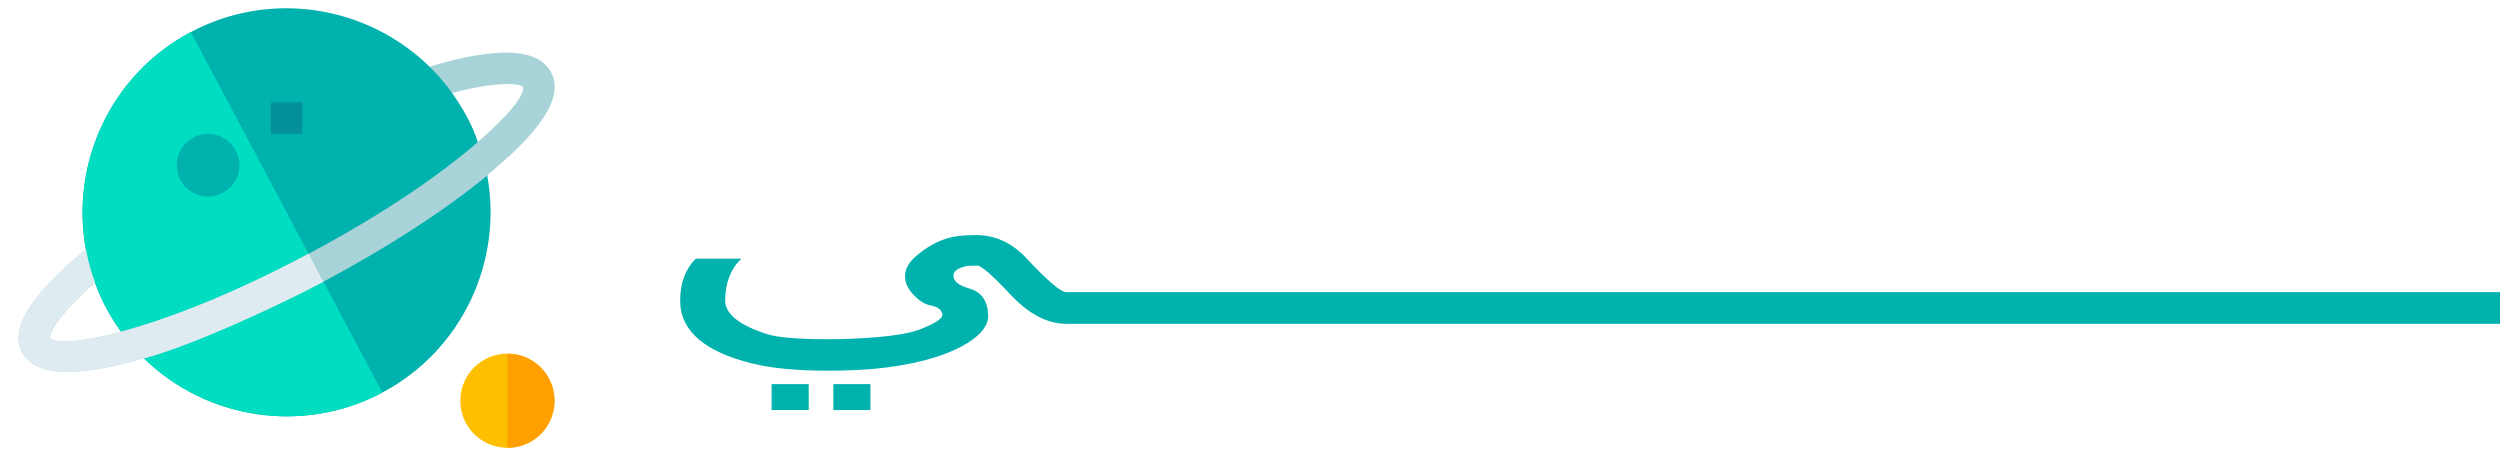
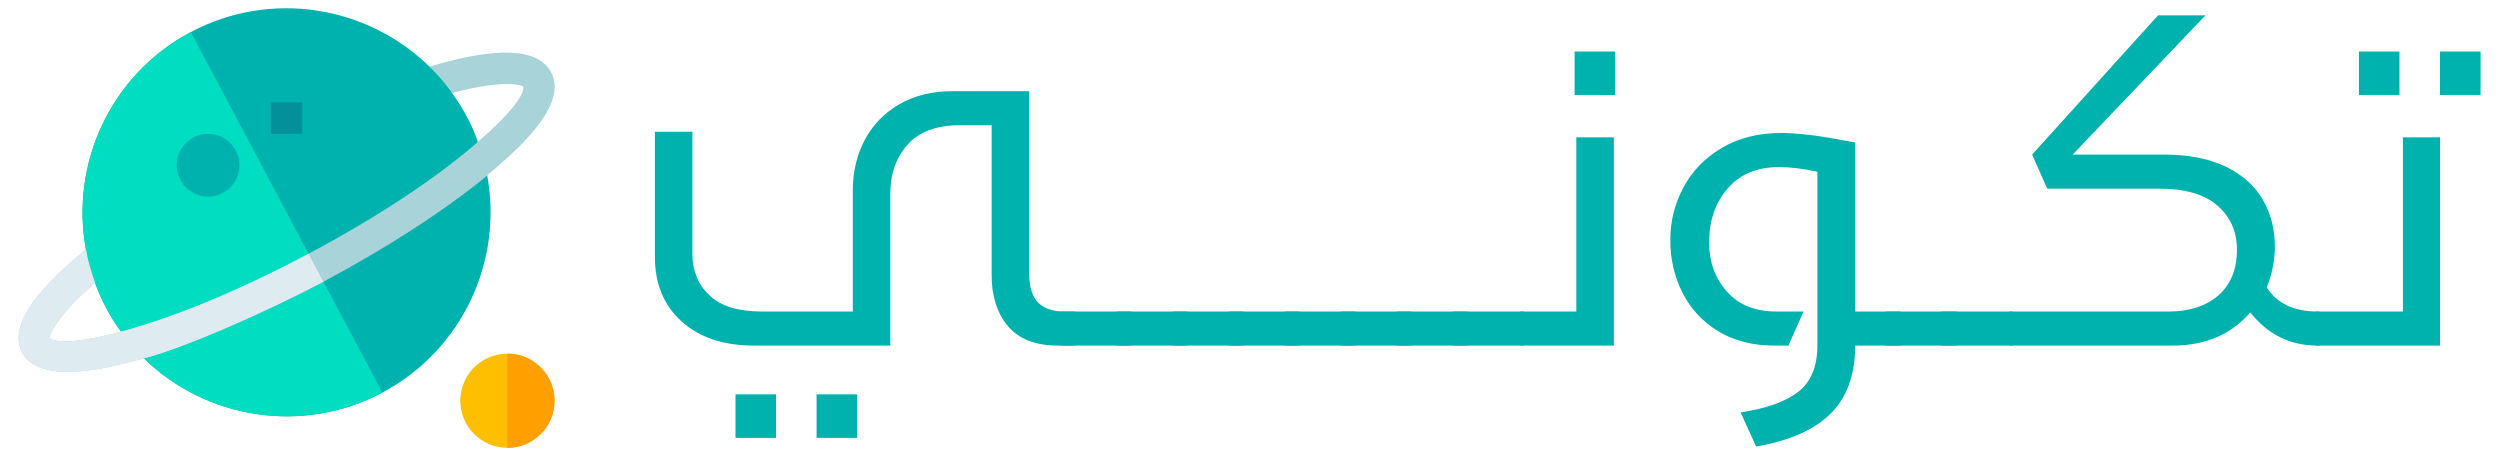
- <svg xmlns="http://www.w3.org/2000/svg" xml:space="preserve" enable-background="new 0 0 165 29.875" viewBox="0 0 165 29.875" height="29.875px" width="165px" y="0px" x="0px" id="Layer_1" version="1.1">
-   <defs id="defs37" />
-   <path id="path18" d="M25.235,25.91c-5.265,2.797-11.668,1.742-15.752-2.278c-0.538-0.521-1.036-1.101-1.492-1.743  c-0.352-0.476-0.684-0.993-0.974-1.554c-0.291-0.537-0.539-1.099-0.746-1.679c-0.186-0.517-2.493,1.058-2.62,0.539  c0-0.269,2.018-2.467,2.018-2.735C4.635,10.842,7.267,4.937,12.593,2.117c5.305-2.818,11.668-1.719,15.752,2.281  c0.247,0.228,2.549,0.497,2.796,0.746c0.27,0.31-1.553,0.642-1.304,0.994c0.352,0.497,0.684,1.017,0.974,1.554  c0.29,0.539,0.538,1.098,0.725,1.679c0.29,0.727,0.498,1.451,0.622,2.199v0.02C33.193,17.205,30.54,23.091,25.235,25.91z" fill="#00B2AD" />
-   <path id="path20" d="M25.235,25.91c-5.265,2.797-11.668,1.742-15.752-2.278c-0.538-0.521-1.036-1.101-1.492-1.743  c-0.352-0.476-0.684-0.993-0.974-1.554c-0.291-0.537-0.539-1.099-0.746-1.679c-0.186-0.517-2.493,1.058-2.62,0.539  c0-0.269,2.018-2.467,2.018-2.735C4.635,10.842,7.267,4.937,12.593,2.117L25.235,25.91z" fill="#00DDC1" />
-   <path id="path22" d="M13.732,12.978c-1.143,0-2.072-0.93-2.072-2.072c0-1.144,0.93-2.071,2.072-2.071  c1.142,0,2.073,0.928,2.073,2.071C15.806,12.048,14.875,12.978,13.732,12.978z" fill="#00B2AD" />
-   <path id="path24" d="M17.877,6.761h2.072v2.073h-2.072V6.761z" fill="#04909B" />
-   <path id="path26" d="M32.157,11.57v0.02c-2.778,2.279-6.57,4.745-10.819,7.005c-3.273,1.74-9.388,4.538-12.413,5.202  c-2.281,0.622-6.349,1.533-7.468-0.539c-0.829-1.595,0.586-3.813,4.213-6.798c0.125,0.745,0.333,1.472,0.602,2.196  c-2.507,2.197-3.033,3.379-2.97,3.647c0.351,0.374,2.058,0.311,4.69-0.415c2.963-0.786,7.233-2.402,12.372-5.139  c5.141-2.736,8.85-5.347,11.171-7.379c2.073-1.782,3.115-3.129,2.992-3.646c-0.165-0.167-1.478-0.436-4.69,0.414  c-0.458-0.641-0.955-1.221-1.492-1.74c4.496-1.346,7.176-1.223,8.026,0.372C37.552,6.969,34.063,9.952,32.157,11.57z" fill="#A8D3D8" />
-   <path id="path28" d="M21.338,18.595c-3.273,1.74-9.388,4.538-12.413,5.202c-2.281,0.622-6.349,1.533-7.468-0.539  c-0.829-1.595,0.586-3.813,4.213-6.798c0.125,0.745,0.333,1.472,0.602,2.196c-2.507,2.197-3.033,3.379-2.97,3.647  c0.351,0.374,2.058,0.311,4.69-0.415c2.963-0.786,7.233-2.402,12.372-5.139L21.338,18.595z" fill="#DEECF1" />
-   <path id="path30" d="M33.49,23.341c-1.72,0-3.108,1.389-3.108,3.108s1.388,3.107,3.108,3.107c1.72,0,3.108-1.388,3.108-3.107  S35.21,23.341,33.49,23.341z" fill="#FDBF00" />
-   <path id="path32" d="M36.598,26.449c0,1.72-1.388,3.107-3.108,3.107v-6.216C35.21,23.341,36.598,24.729,36.598,26.449z" fill="#FF9F00" />
-   <text transform="scale(1.195859,0.8362187)" id="text848" y="25.554" x="35.774" style="font-style:normal;font-variant:normal;font-weight:normal;font-stretch:normal;font-size:27.905px;line-height:1.25;font-family:Pistoletto;-inkscape-font-specification:Pistoletto;letter-spacing:0px;word-spacing:0px;fill:#00b2ad;fill-opacity:1;stroke:none;stroke-width:1;" xml:space="preserve">
-     <tspan style="font-style:normal;font-variant:normal;font-weight:normal;font-stretch:normal;font-family:RAOOF;-inkscape-font-specification:RAOOF;stroke-width:1;fill:#00b2ad;fill-opacity:1;" y="25.554" x="35.774" id="tspan846">تـكــو يــنـــــــــــــي</tspan>
-   </text>
+ <svg xmlns="http://www.w3.org/2000/svg" version="1.1" id="Layer_1" x="0px" y="0px" width="165px" height="29.875px" viewBox="0 0 165 29.875" enable-background="new 0 0 165 29.875" xml:space="preserve">
+   <path fill="#00B2AD" d="M25.235,25.91c-5.265,2.797-11.668,1.742-15.752-2.278c-0.538-0.521-1.036-1.101-1.492-1.743  c-0.352-0.476-0.684-0.992-0.974-1.554c-0.291-0.537-0.539-1.099-0.746-1.679c-0.186-0.518-2.493,1.058-2.62,0.539  c0-0.27,2.018-2.467,2.018-2.735C4.635,10.842,7.267,4.937,12.593,2.117c5.305-2.818,11.668-1.719,15.752,2.281  c0.247,0.228,2.549,0.497,2.796,0.746c0.27,0.31-1.553,0.642-1.304,0.994c0.352,0.497,0.684,1.017,0.974,1.554  c0.29,0.539,0.538,1.098,0.725,1.679c0.29,0.727,0.498,1.451,0.622,2.199v0.02C33.193,17.205,30.54,23.091,25.235,25.91z" />
+   <path fill="#00DDC1" d="M25.235,25.91c-5.265,2.797-11.668,1.742-15.752-2.278c-0.538-0.521-1.036-1.101-1.492-1.743  c-0.352-0.476-0.684-0.992-0.974-1.554c-0.291-0.537-0.539-1.099-0.746-1.679c-0.186-0.518-2.493,1.058-2.62,0.539  c0-0.27,2.018-2.467,2.018-2.735C4.635,10.842,7.267,4.937,12.593,2.117L25.235,25.91z" />
+   <path fill="#00B2AD" d="M13.732,12.978c-1.143,0-2.072-0.93-2.072-2.072c0-1.144,0.93-2.071,2.072-2.071s2.073,0.928,2.073,2.071  C15.806,12.048,14.875,12.978,13.732,12.978z" />
+   <path fill="#04909B" d="M17.877,6.761h2.072v2.073h-2.072V6.761z" />
+   <path fill="#A8D3D8" d="M32.157,11.57v0.02c-2.778,2.279-6.57,4.745-10.819,7.006c-3.273,1.739-9.388,4.537-12.413,5.201  c-2.281,0.622-6.349,1.533-7.468-0.539c-0.829-1.595,0.586-3.813,4.213-6.798c0.125,0.745,0.333,1.472,0.602,2.196  c-2.507,2.197-3.033,3.379-2.97,3.646c0.351,0.374,2.058,0.312,4.69-0.414c2.963-0.787,7.233-2.402,12.372-5.14  c5.141-2.736,8.85-5.347,11.171-7.379c2.073-1.782,3.115-3.129,2.992-3.646c-0.165-0.167-1.478-0.436-4.69,0.414  c-0.458-0.641-0.955-1.221-1.492-1.74c4.496-1.346,7.176-1.223,8.026,0.372C37.552,6.969,34.063,9.952,32.157,11.57z" />
+   <path fill="#DEECF1" d="M21.338,18.596c-3.273,1.739-9.388,4.537-12.413,5.201c-2.281,0.622-6.349,1.533-7.468-0.539  c-0.829-1.595,0.586-3.813,4.213-6.798c0.125,0.745,0.333,1.472,0.602,2.196c-2.507,2.197-3.033,3.379-2.97,3.646  c0.351,0.374,2.058,0.312,4.69-0.414c2.963-0.787,7.233-2.402,12.372-5.14L21.338,18.596z" />
+   <path fill="#FDBF00" d="M33.49,23.341c-1.72,0-3.108,1.39-3.108,3.108s1.388,3.107,3.108,3.107c1.72,0,3.108-1.389,3.108-3.107  S35.21,23.341,33.49,23.341z" />
+   <path fill="#FF9F00" d="M36.598,26.449c0,1.72-1.388,3.107-3.108,3.107V23.34C35.21,23.341,36.598,24.729,36.598,26.449z" />
+   <g>
+     <path fill="#00B2AD" d="M68.508,19.963c0.389,0.398,0.982,0.598,1.779,0.598h0.569c0.114,0,0.189,0.033,0.228,0.1   s0.057,0.128,0.057,0.185v1.68c0,0.057-0.019,0.118-0.057,0.185s-0.114,0.1-0.228,0.1h-1.024c-1.48,0-2.581-0.427-3.301-1.28   c-0.722-0.854-1.082-1.974-1.082-3.358V8.266h-2.106c-1.537,0-2.685,0.427-3.444,1.281c-0.759,0.854-1.138,1.926-1.138,3.216   v10.046h-8.993c-2.011,0-3.605-0.53-4.781-1.594c-1.177-1.063-1.765-2.485-1.765-4.269V8.693h2.476v8.054   c0,1.12,0.375,2.035,1.124,2.746c0.75,0.712,1.902,1.067,3.458,1.067h6.005v-7.997c0-1.233,0.266-2.348,0.797-3.344   c0.531-0.996,1.295-1.779,2.291-2.348s2.158-0.854,3.486-0.854h5.065v11.981C67.924,18.91,68.119,19.564,68.508,19.963z    M48.543,28.899v-2.875h2.675v2.875H48.543z M53.894,28.899v-2.875h2.675v2.875H53.894z" />
+     <path fill="#00B2AD" d="M74.783,20.66c0.038,0.066,0.057,0.128,0.057,0.185v1.68c0,0.057-0.019,0.118-0.057,0.185   s-0.114,0.1-0.228,0.1h-4.439c-0.114,0-0.189-0.033-0.228-0.1c-0.038-0.066-0.057-0.128-0.057-0.185v-1.68   c0-0.057,0.019-0.118,0.057-0.185c0.039-0.066,0.114-0.1,0.228-0.1h4.439C74.669,20.561,74.745,20.594,74.783,20.66z" />
+     <path fill="#00B2AD" d="M78.482,20.66c0.038,0.066,0.057,0.128,0.057,0.185v1.68c0,0.057-0.019,0.118-0.057,0.185   s-0.114,0.1-0.228,0.1h-4.439c-0.114,0-0.189-0.033-0.228-0.1c-0.038-0.066-0.057-0.128-0.057-0.185v-1.68   c0-0.057,0.019-0.118,0.057-0.185c0.039-0.066,0.114-0.1,0.228-0.1h4.439C78.369,20.561,78.444,20.594,78.482,20.66z" />
+     <path fill="#00B2AD" d="M82.182,20.66c0.038,0.066,0.057,0.128,0.057,0.185v1.68c0,0.057-0.019,0.118-0.057,0.185   s-0.114,0.1-0.228,0.1h-4.439c-0.114,0-0.189-0.033-0.228-0.1c-0.038-0.066-0.057-0.128-0.057-0.185v-1.68   c0-0.057,0.019-0.118,0.057-0.185c0.039-0.066,0.114-0.1,0.228-0.1h4.439C82.068,20.561,82.144,20.594,82.182,20.66z" />
+     <path fill="#00B2AD" d="M85.882,20.66c0.037,0.066,0.057,0.128,0.057,0.185v1.68c0,0.057-0.02,0.118-0.057,0.185   c-0.039,0.066-0.114,0.1-0.228,0.1h-4.44c-0.114,0-0.189-0.033-0.228-0.1c-0.038-0.066-0.057-0.128-0.057-0.185v-1.68   c0-0.057,0.019-0.118,0.057-0.185c0.039-0.066,0.114-0.1,0.228-0.1h4.44C85.768,20.561,85.843,20.594,85.882,20.66z" />
+     <path fill="#00B2AD" d="M89.581,20.66c0.037,0.066,0.057,0.128,0.057,0.185v1.68c0,0.057-0.02,0.118-0.057,0.185   c-0.039,0.066-0.114,0.1-0.228,0.1h-4.44c-0.113,0-0.189-0.033-0.228-0.1s-0.057-0.128-0.057-0.185v-1.68   c0-0.057,0.019-0.118,0.057-0.185s0.114-0.1,0.228-0.1h4.44C89.467,20.561,89.542,20.594,89.581,20.66z" />
+     <path fill="#00B2AD" d="M93.28,20.66c0.037,0.066,0.057,0.128,0.057,0.185v1.68c0,0.057-0.02,0.118-0.057,0.185   c-0.039,0.066-0.114,0.1-0.228,0.1h-4.44c-0.113,0-0.189-0.033-0.228-0.1s-0.057-0.128-0.057-0.185v-1.68   c0-0.057,0.019-0.118,0.057-0.185s0.114-0.1,0.228-0.1h4.44C93.166,20.561,93.241,20.594,93.28,20.66z" />
+     <path fill="#00B2AD" d="M96.98,20.66c0.037,0.066,0.057,0.128,0.057,0.185v1.68c0,0.057-0.02,0.118-0.057,0.185   c-0.039,0.066-0.114,0.1-0.228,0.1h-4.44c-0.113,0-0.189-0.033-0.228-0.1s-0.057-0.128-0.057-0.185v-1.68   c0-0.057,0.019-0.118,0.057-0.185s0.114-0.1,0.228-0.1h4.44C96.866,20.561,96.941,20.594,96.98,20.66z" />
+     <path fill="#00B2AD" d="M100.68,20.66c0.037,0.066,0.057,0.128,0.057,0.185v1.68c0,0.057-0.02,0.118-0.057,0.185   c-0.039,0.066-0.114,0.1-0.228,0.1h-4.44c-0.113,0-0.189-0.033-0.228-0.1s-0.057-0.128-0.057-0.185v-1.68   c0-0.057,0.019-0.118,0.057-0.185s0.114-0.1,0.228-0.1h4.44C100.565,20.561,100.641,20.594,100.68,20.66z" />
+     <path fill="#00B2AD" d="M100.451,22.809c-0.114,0-0.189-0.038-0.228-0.113c-0.038-0.076-0.057-0.133-0.057-0.171v-1.68   c0-0.057,0.019-0.118,0.057-0.185s0.113-0.1,0.228-0.1h3.586V9.063h2.476v13.746H100.451z M103.923,6.274V3.399h2.676v2.875   H103.923z" />
+     <path fill="#00B2AD" d="M125.553,20.66c0.037,0.066,0.057,0.128,0.057,0.185v1.68c0,0.057-0.02,0.118-0.057,0.185   c-0.039,0.066-0.114,0.1-0.229,0.1h-2.874c-0.019,1.974-0.579,3.486-1.679,4.539c-1.101,1.054-2.723,1.76-4.867,2.121l-1.024-2.249   c1.727-0.266,3.003-0.726,3.828-1.38s1.238-1.665,1.238-3.031V11.34c-0.931-0.208-1.774-0.313-2.533-0.313   c-1.442,0-2.571,0.469-3.387,1.409c-0.816,0.939-1.224,2.13-1.224,3.571c0,1.271,0.389,2.348,1.167,3.23   c0.777,0.882,1.868,1.323,3.272,1.323h1.793l-0.996,2.248H117.1c-1.423,0-2.651-0.313-3.686-0.938   c-1.034-0.627-1.821-1.471-2.361-2.533c-0.541-1.063-0.812-2.229-0.812-3.501c0-1.233,0.289-2.39,0.868-3.472   c0.578-1.082,1.423-1.95,2.532-2.604c1.11-0.655,2.415-0.982,3.914-0.982c1.062,0,2.428,0.162,4.098,0.484   c0.133,0.019,0.398,0.067,0.797,0.142v11.156h2.874C125.438,20.561,125.514,20.594,125.553,20.66z" />
+     <path fill="#00B2AD" d="M129.252,20.66c0.037,0.066,0.057,0.128,0.057,0.185v1.68c0,0.057-0.02,0.118-0.057,0.185   c-0.039,0.066-0.114,0.1-0.228,0.1h-4.44c-0.113,0-0.189-0.033-0.228-0.1s-0.057-0.128-0.057-0.185v-1.68   c0-0.057,0.019-0.118,0.057-0.185s0.114-0.1,0.228-0.1h4.44C129.138,20.561,129.213,20.594,129.252,20.66z" />
+     <path fill="#00B2AD" d="M132.951,20.66c0.037,0.066,0.057,0.128,0.057,0.185v1.68c0,0.057-0.02,0.118-0.057,0.185   c-0.039,0.066-0.114,0.1-0.228,0.1h-4.44c-0.113,0-0.189-0.033-0.228-0.1s-0.057-0.128-0.057-0.185v-1.68   c0-0.057,0.019-0.118,0.057-0.185s0.114-0.1,0.228-0.1h4.44C132.837,20.561,132.912,20.594,132.951,20.66z" />
+     <path fill="#00B2AD" d="M142.798,10.201c1.632,0,2.998,0.266,4.099,0.797c1.1,0.532,1.916,1.257,2.447,2.177   c0.531,0.92,0.797,1.95,0.797,3.088c0,0.93-0.181,1.831-0.541,2.703c0.684,1.063,1.803,1.594,3.358,1.594   c0.114,0,0.189,0.033,0.228,0.1s0.058,0.128,0.058,0.185v1.68c0,0.057-0.02,0.118-0.058,0.185s-0.113,0.1-0.228,0.1   c-1.803,0-3.282-0.729-4.439-2.191c-1.271,1.462-2.979,2.191-5.123,2.191h-10.672c-0.114,0-0.189-0.038-0.228-0.113   c-0.038-0.076-0.057-0.133-0.057-0.171v-1.68c0-0.057,0.019-0.118,0.057-0.185s0.113-0.1,0.228-0.1h10.388   c1.385,0,2.485-0.355,3.302-1.067c0.815-0.711,1.224-1.722,1.224-3.03c0-1.177-0.428-2.139-1.281-2.889   c-0.854-0.749-2.144-1.124-3.87-1.124h-7.371l-0.996-2.249l8.311-9.192h3.13l-8.766,9.192H142.798z" />
+     <path fill="#00B2AD" d="M152.958,22.809c-0.114,0-0.189-0.038-0.228-0.113c-0.038-0.076-0.057-0.133-0.057-0.171v-1.68   c0-0.057,0.019-0.118,0.057-0.185s0.113-0.1,0.228-0.1h5.635V9.063h2.447v13.746H152.958z M155.69,6.274V3.399h2.675v2.875H155.69z    M161.04,6.274V3.399h2.676v2.875H161.04z" />
+   </g>
</svg>
